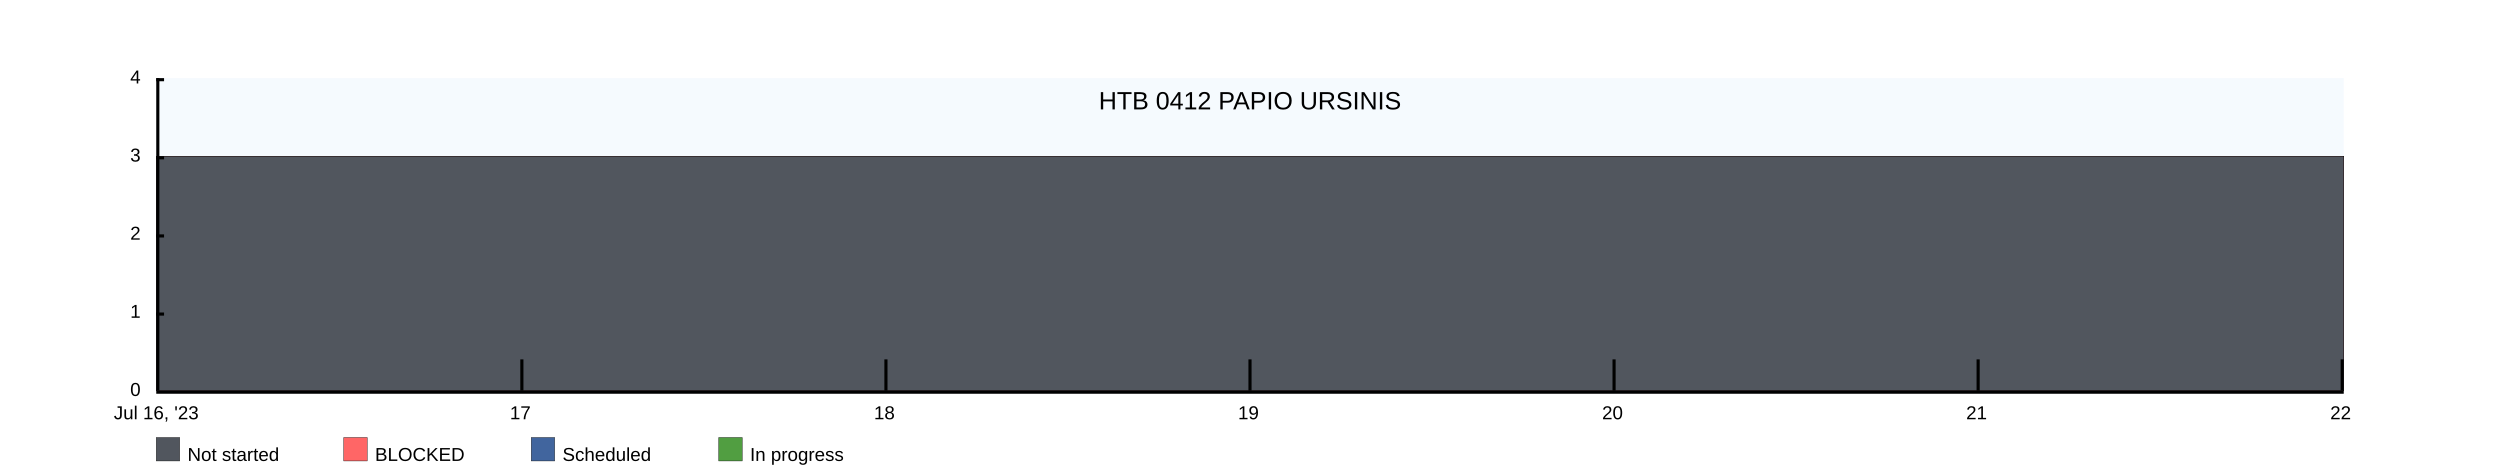
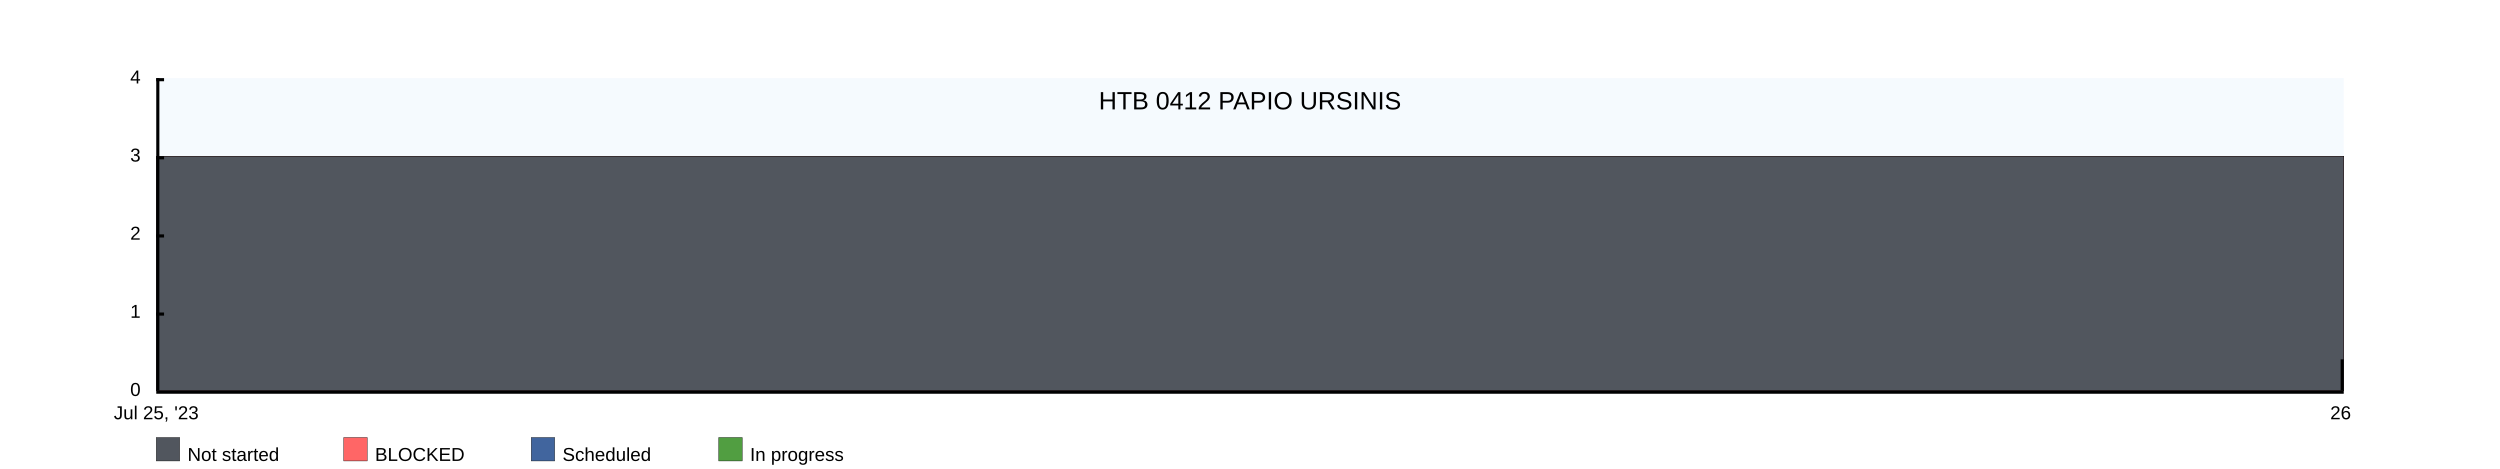
<svg xmlns="http://www.w3.org/2000/svg" width="1600" height="300">
  <rect x="100" y="50" width="1400" height="200" fill="rgba(221, 239, 250, .3)" />
  <clipPath id="theGraph">
    <rect x="100" y="50" width="1400" height="200" fill="black" />
  </clipPath>
  <rect x="100" y="280" width="15" height="15" fill="#51565E" stroke="black" stroke-width="0.25" />
  <text x="120" y="295" font-family="Arial" font-size="12" fill="black">Not started</text>
  <rect x="220" y="280" width="15" height="15" fill="#FF6666" stroke="black" stroke-width="0.25" />
  <text x="240" y="295" font-family="Arial" font-size="12" fill="black">BLOCKED</text>
  <rect x="340" y="280" width="15" height="15" fill="#41659E" stroke="black" stroke-width="0.25" />
  <text x="360" y="295" font-family="Arial" font-size="12" fill="black">Scheduled</text>
  <rect x="460" y="280" width="15" height="15" fill="#519E41" stroke="black" stroke-width="0.25" />
  <text x="480" y="295" font-family="Arial" font-size="12" fill="black">In progress</text>
-   <path d="M 100 100 M 100 100 C 100 100 333.333 100 333.333 100 C 333.333 100 566.667 100 566.667 100 C 566.667 100 800 100 800 100 C 800 100 1033.333 100 1033.333 100 C 1033.333 100 1266.667 100 1266.667 100 C 1266.667 100 1500 100 1500 100 C 1500 100 1500 250 1500 250 C 1500 250 100 250 100 250 Z" fill="#519E41" stroke="black" stroke-width="0.25" />
-   <path d="M 100 100 M 100 100 C 100 100 333.333 100 333.333 100 C 333.333 100 566.667 100 566.667 100 C 566.667 100 800 100 800 100 C 800 100 1033.333 100 1033.333 100 C 1033.333 100 1266.667 100 1266.667 100 C 1266.667 100 1500 100 1500 100 C 1500 100 1500 250 1500 250 C 1500 250 100 250 100 250 Z" fill="#41659E" stroke="black" stroke-width="0.25" />
-   <path d="M 100 100 M 100 100 C 100 100 333.333 100 333.333 100 C 333.333 100 566.667 100 566.667 100 C 566.667 100 800 100 800 100 C 800 100 1033.333 100 1033.333 100 C 1033.333 100 1266.667 100 1266.667 100 C 1266.667 100 1500 100 1500 100 C 1500 100 1500 250 1500 250 C 1500 250 100 250 100 250 Z" fill="#FF6666" stroke="black" stroke-width="0.25" />
-   <path d="M 100 100 M 100 100 C 100 100 333.333 100 333.333 100 C 333.333 100 566.667 100 566.667 100 C 566.667 100 800 100 800 100 C 800 100 1033.333 100 1033.333 100 C 1033.333 100 1266.667 100 1266.667 100 C 1266.667 100 1500 100 1500 100 C 1500 100 1500 250 1500 250 C 1500 250 100 250 100 250 Z" fill="#51565E" stroke="black" stroke-width="0.25" />
+   <path d="M 100 100 M 100 100 C 100 100 1500 100 1500 100 C 1500 100 1500 250 1500 250 C 1500 250 100 250 100 250 Z" fill="#519E41" stroke="black" stroke-width="0.25" />
+   <path d="M 100 100 M 100 100 C 100 100 1500 100 1500 100 C 1500 100 1500 250 1500 250 C 1500 250 100 250 100 250 Z" fill="#41659E" stroke="black" stroke-width="0.25" />
+   <path d="M 100 100 M 100 100 C 100 100 1500 100 1500 100 C 1500 100 1500 250 1500 250 C 1500 250 100 250 100 250 Z" fill="#FF6666" stroke="black" stroke-width="0.25" />
+   <path d="M 100 100 M 100 100 C 100 100 1500 100 1500 100 C 1500 100 1500 250 1500 250 C 1500 250 100 250 100 250 Z" fill="#51565E" stroke="black" stroke-width="0.25" />
  <text x="800" y="70" font-family="Arial" font-size="16" fill="black" text-anchor="middle" alignment-baseline="middle">HTB 0412 PAPIO URSINIS</text>
  <rect x="100" y="250" width="1400" height="2" fill="black" />
  <rect x="100" y="50" width="5" height="2" fill="black" />
  <rect x="100" y="100" width="5" height="2" fill="black" />
  <rect x="100" y="150" width="5" height="2" fill="black" />
  <rect x="100" y="200" width="5" height="2" fill="black" />
  <text x="90" y="50" font-family="Arial" font-size="12" fill="black" text-anchor="end" dominant-baseline="middle">4</text>
  <text x="90" y="100" font-family="Arial" font-size="12" fill="black" text-anchor="end" dominant-baseline="middle">3</text>
  <text x="90" y="150" font-family="Arial" font-size="12" fill="black" text-anchor="end" dominant-baseline="middle">2</text>
  <text x="90" y="200" font-family="Arial" font-size="12" fill="black" text-anchor="end" dominant-baseline="middle">1</text>
  <text x="90" y="250" font-family="Arial" font-size="12" fill="black" text-anchor="end" dominant-baseline="middle">0</text>
-   <text x="100" y="260" font-family="Arial" fill="black" text-anchor="middle" dominant-baseline="hanging">Jul 16, '23</text>
-   <text x="333" y="260" font-family="Arial" fill="black" text-anchor="middle" dominant-baseline="hanging">17</text>
-   <text x="566" y="260" font-family="Arial" fill="black" text-anchor="middle" dominant-baseline="hanging">18</text>
-   <text x="799" y="260" font-family="Arial" fill="black" text-anchor="middle" dominant-baseline="hanging">19</text>
-   <text x="1032" y="260" font-family="Arial" fill="black" text-anchor="middle" dominant-baseline="hanging">20</text>
-   <text x="1265" y="260" font-family="Arial" fill="black" text-anchor="middle" dominant-baseline="hanging">21</text>
-   <text x="1498" y="260" font-family="Arial" fill="black" text-anchor="middle" dominant-baseline="hanging">22</text>
+   <text x="100" y="260" font-family="Arial" fill="black" text-anchor="middle" dominant-baseline="hanging">Jul 25, '23</text>
+   <text x="1498" y="260" font-family="Arial" fill="black" text-anchor="middle" dominant-baseline="hanging">26</text>
  <rect x="100" y="50" width="2" height="200" fill="black" />
-   <rect x="333" y="230" width="2" height="20" fill="black" />
-   <rect x="566" y="230" width="2" height="20" fill="black" />
-   <rect x="799" y="230" width="2" height="20" fill="black" />
-   <rect x="1032" y="230" width="2" height="20" fill="black" />
-   <rect x="1265" y="230" width="2" height="20" fill="black" />
  <rect x="1498" y="230" width="2" height="20" fill="black" />
</svg>
